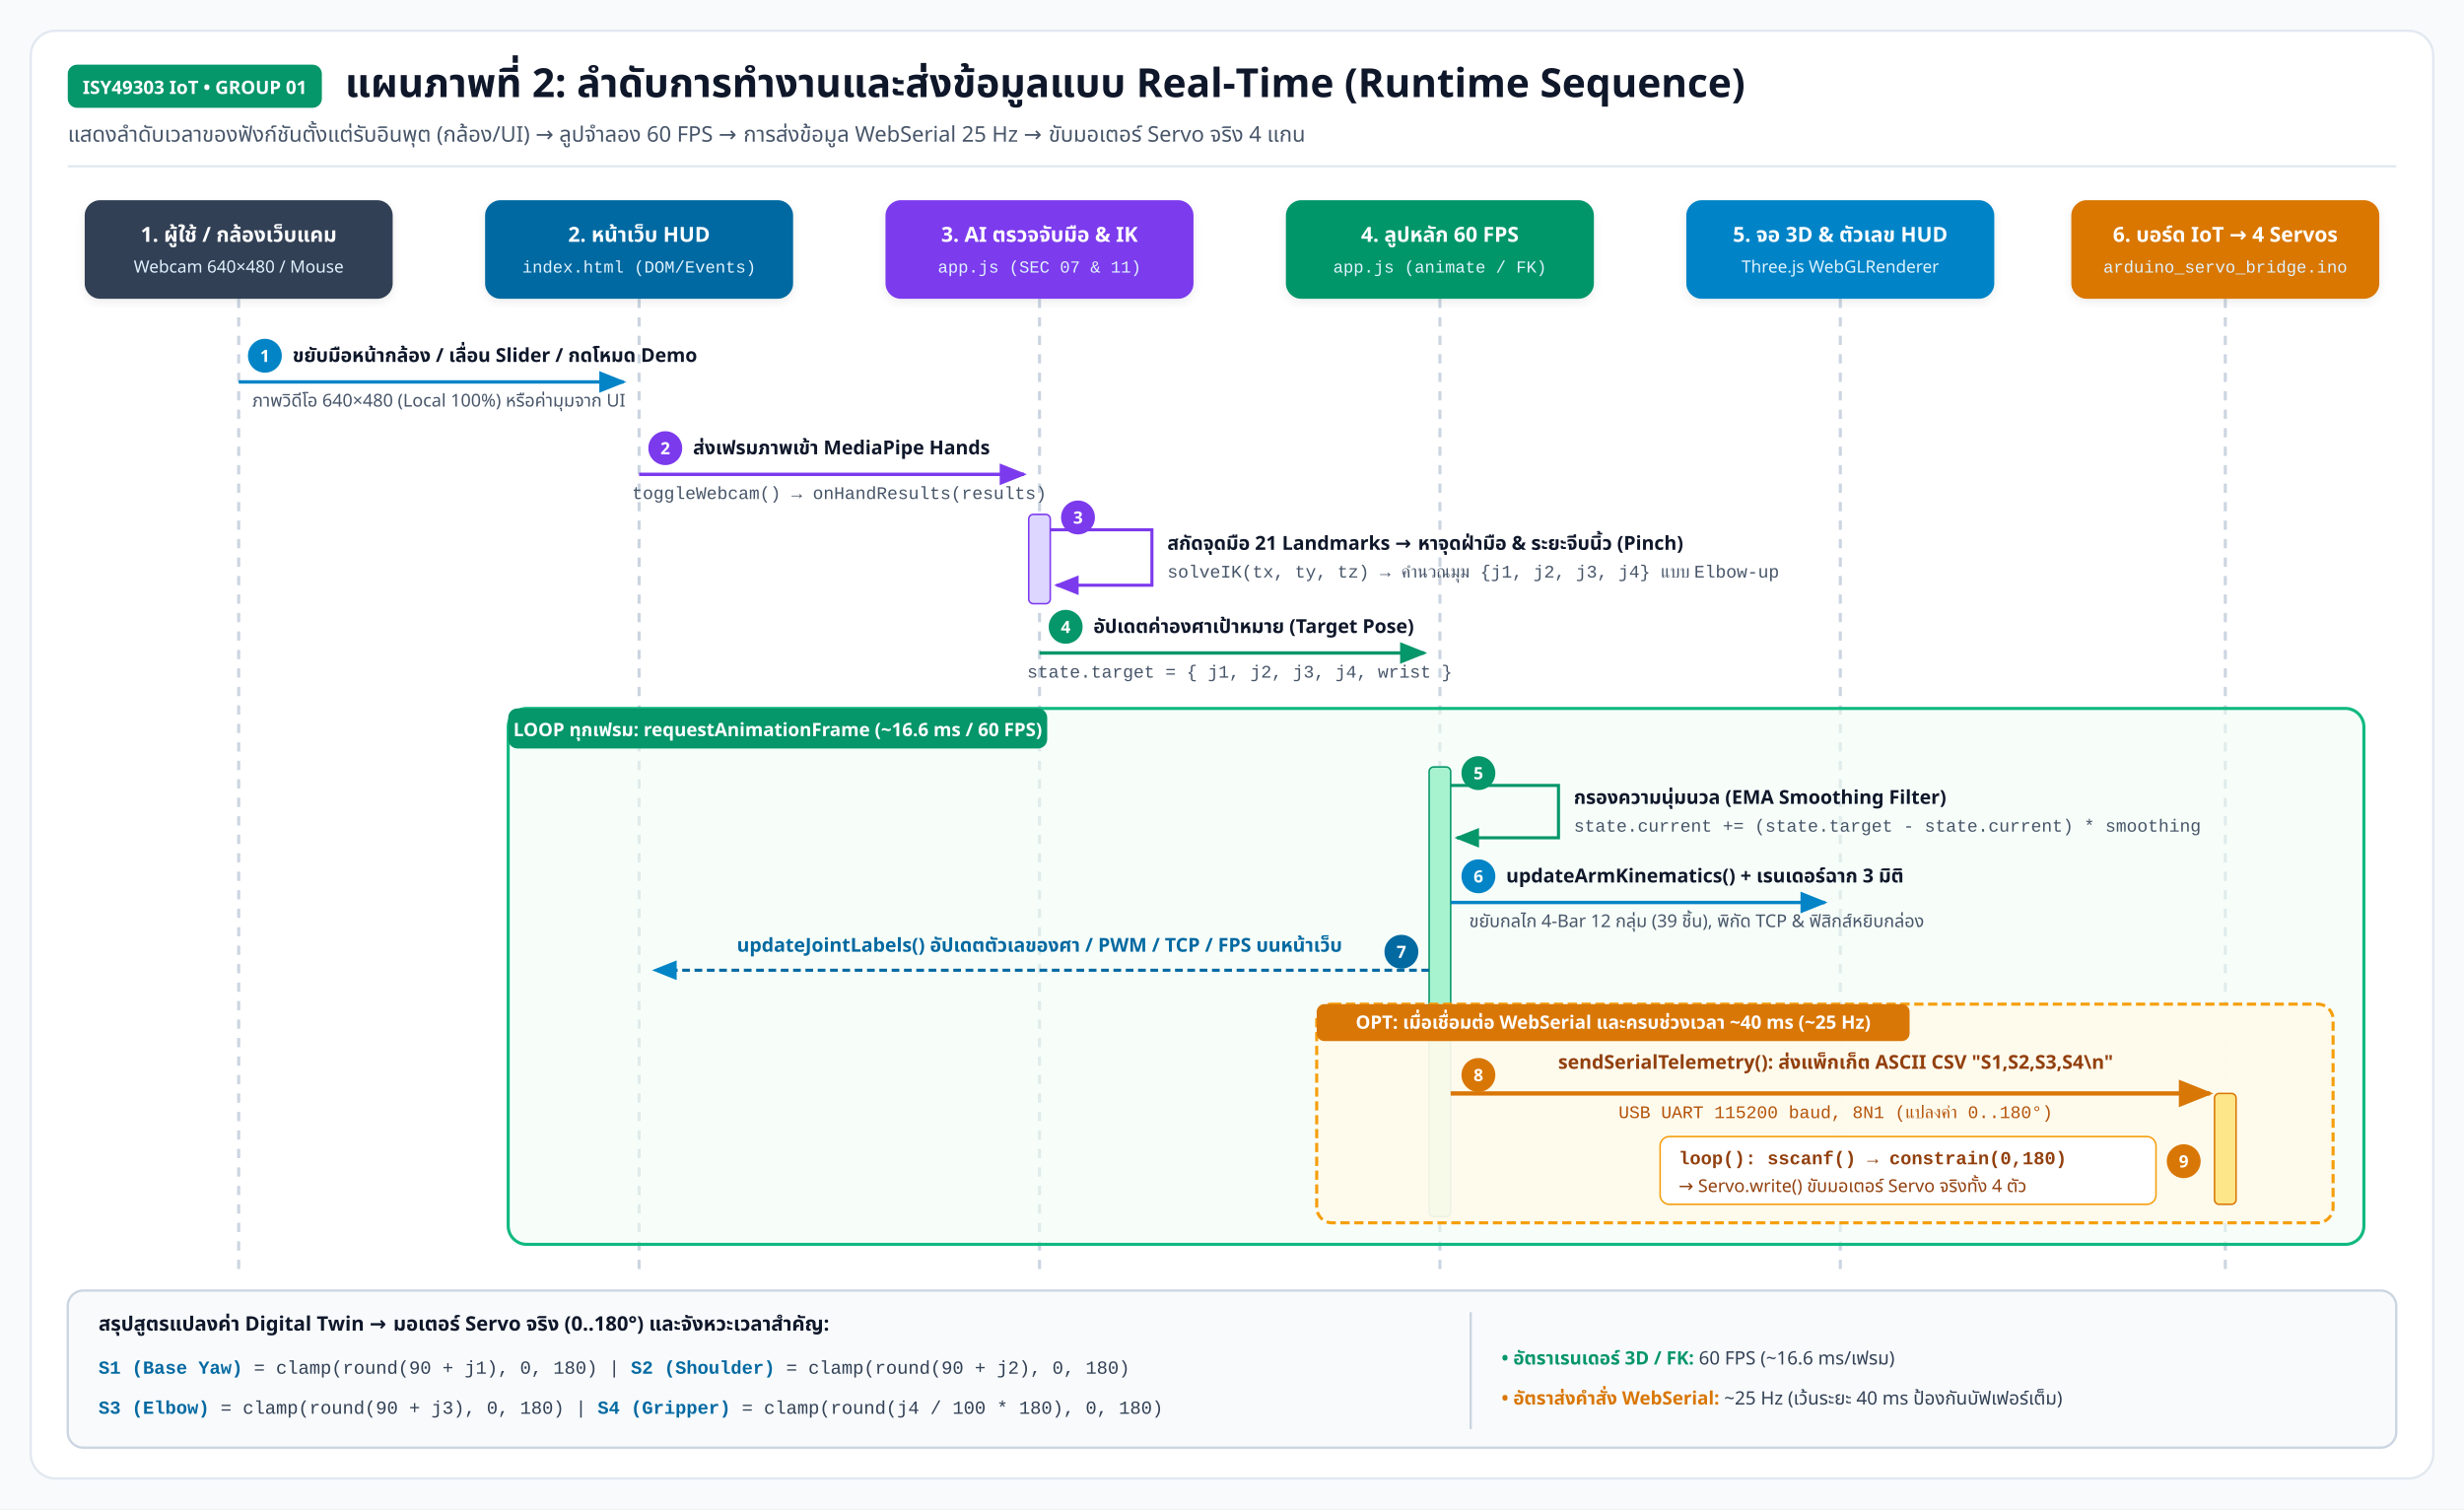
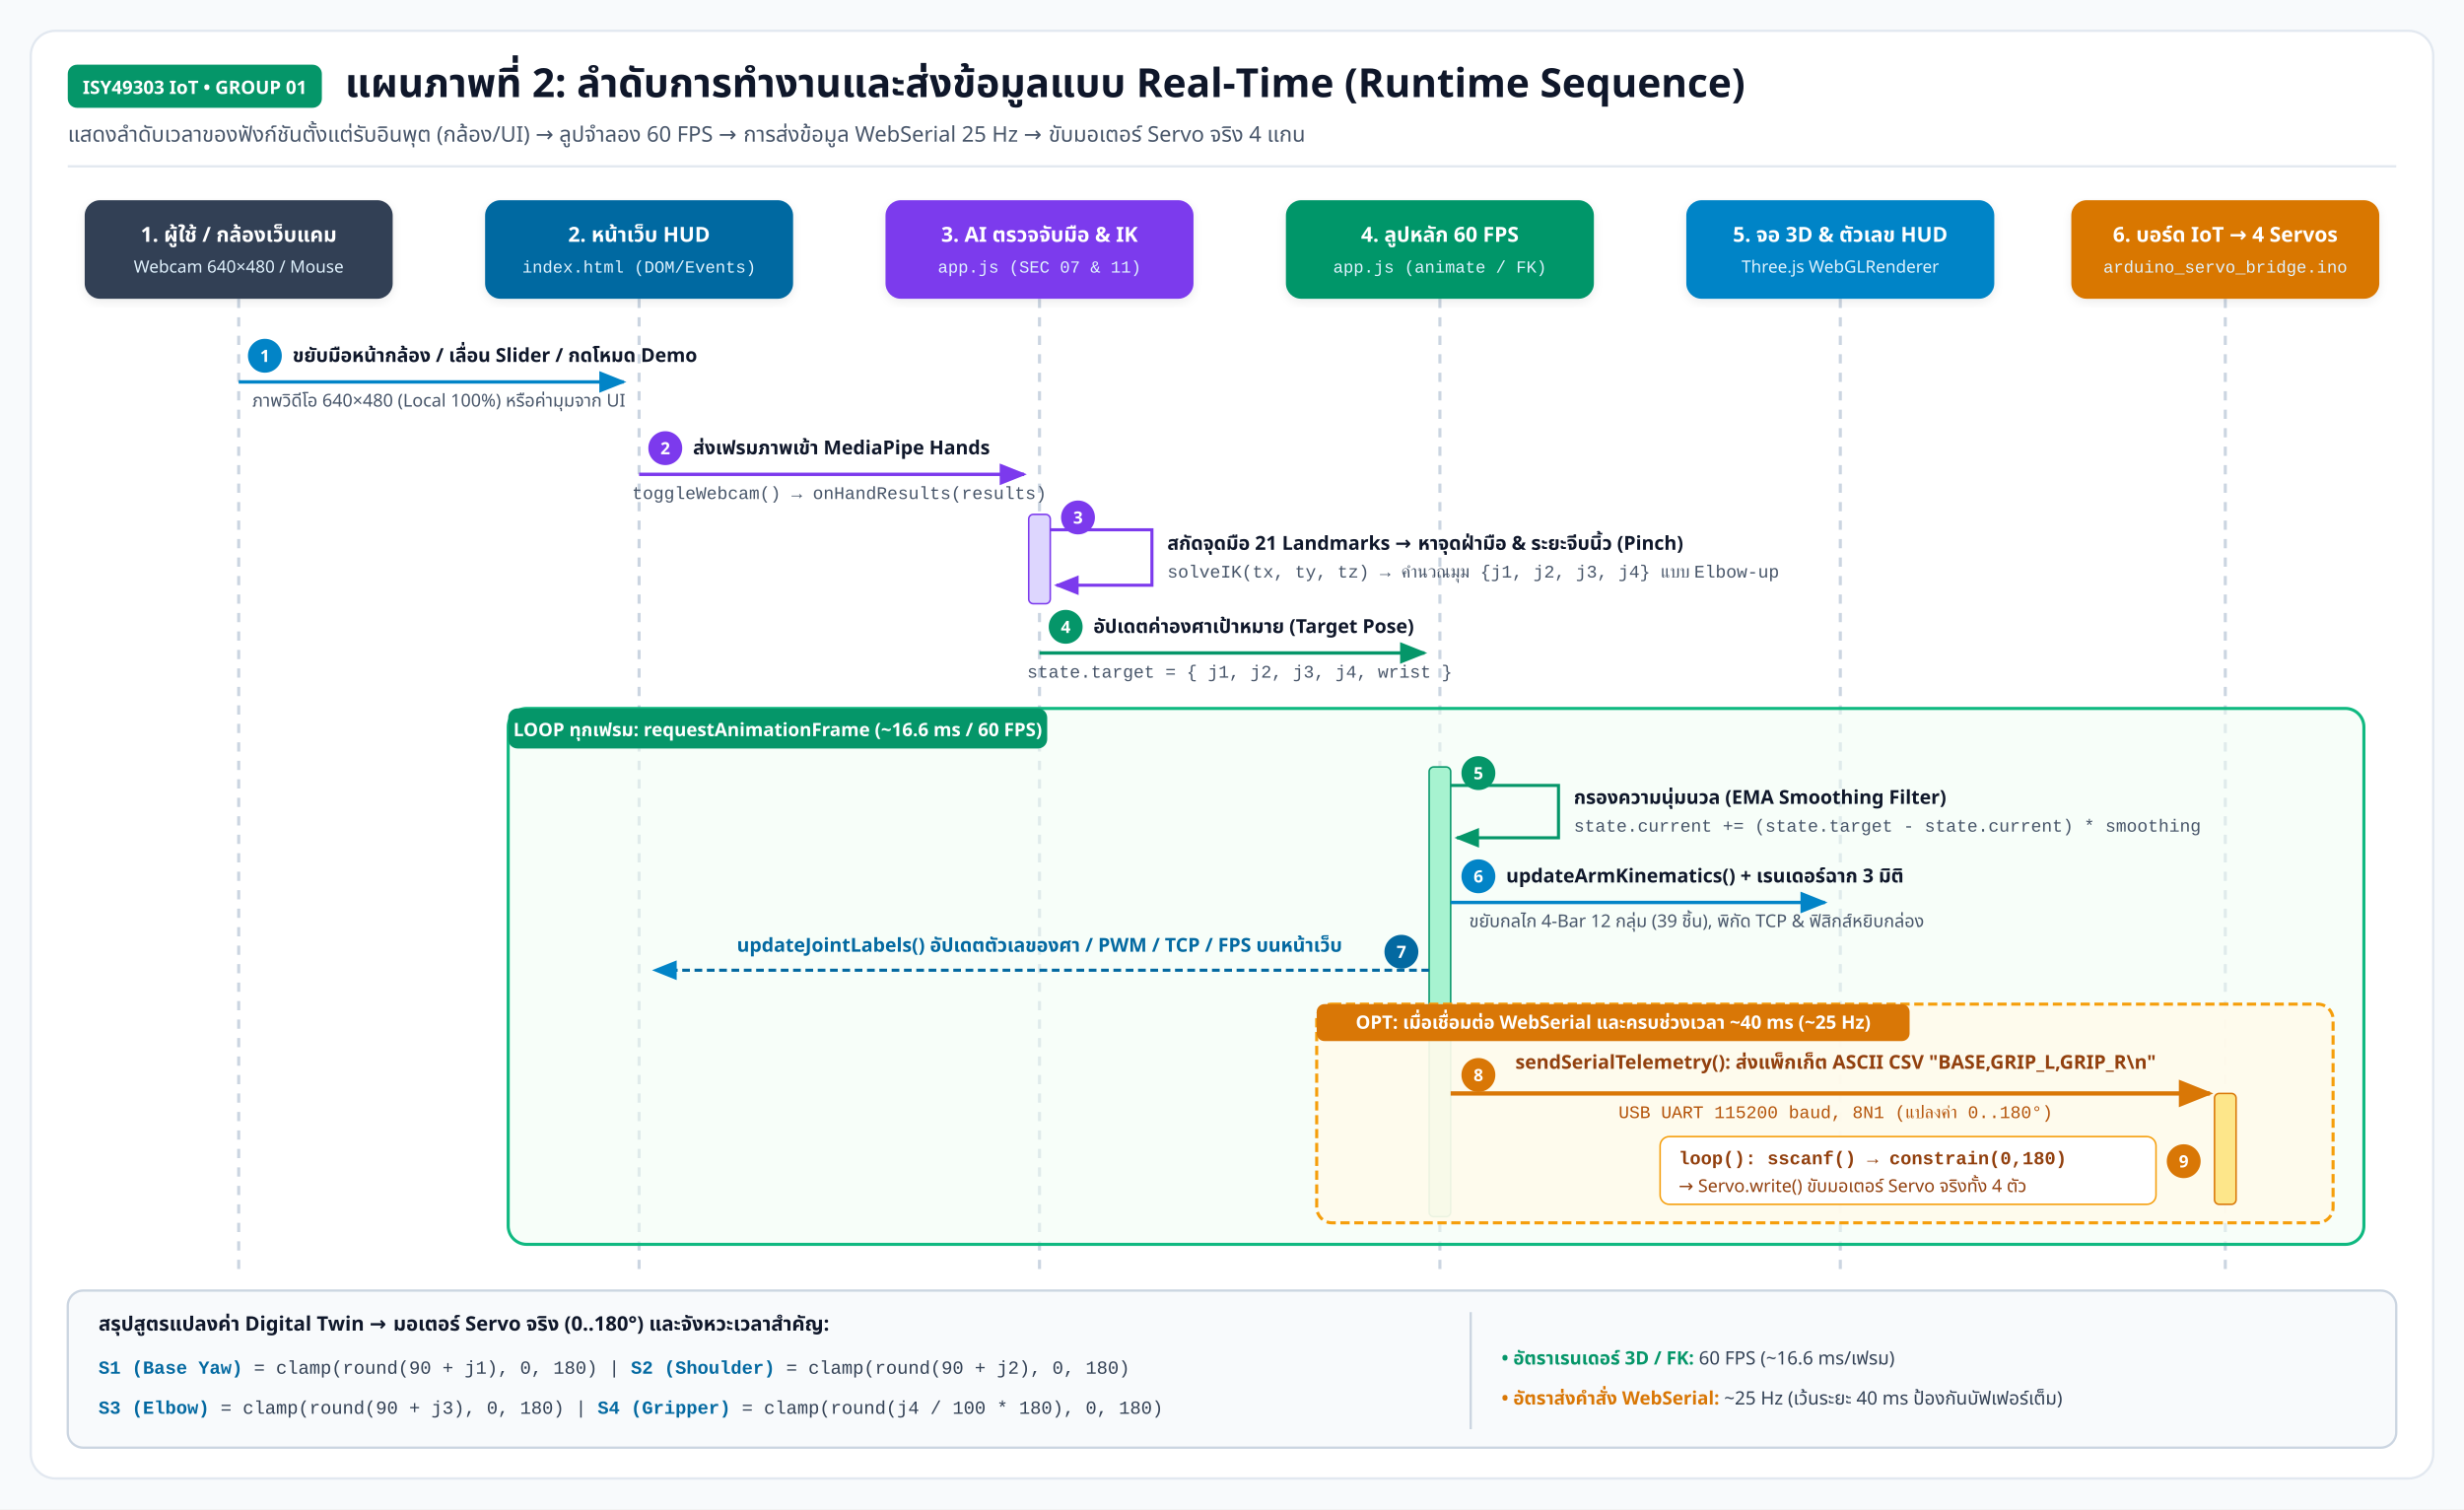
<svg xmlns="http://www.w3.org/2000/svg" viewBox="0 0 1600 980" width="1600" height="980">
  <defs>
    <style>
      .font-sans { font-family: 'Leelawadee UI', 'Segoe UI', 'Noto Sans Thai', Tahoma, sans-serif; }
      .font-mono { font-family: 'Consolas', 'JetBrains Mono', 'Courier New', monospace; }
      .title { font-size: 26px; font-weight: 700; fill: #0f172a; }
      .subtitle { font-size: 14px; font-weight: 500; fill: #475569; }
      .badge { font-size: 12px; font-weight: 700; fill: #ffffff; }
      .actor-title { font-size: 13.5px; font-weight: 700; fill: #ffffff; }
      .actor-sub { font-size: 11px; fill: #e0f2fe; }
      .msg-main { font-size: 12.5px; font-weight: 700; fill: #0f172a; }
      .msg-sub { font-size: 11.5px; fill: #475569; }
      .step-num { font-size: 11px; font-weight: 700; fill: #ffffff; }
      .box-title { font-size: 13px; font-weight: 700; fill: #0f172a; }
      .formula { font-size: 12px; fill: #334155; }
    </style>
    <filter id="shadow" x="-5%" y="-5%" width="112%" height="114%">
      <feDropShadow dx="0" dy="2" stdDeviation="3" flood-color="#0f172a" flood-opacity="0.08" />
    </filter>
    <marker id="arr-blue" viewBox="0 0 10 10" refX="9" refY="5" markerWidth="8" markerHeight="8" orient="auto">
      <path d="M 0 1 L 10 5 L 0 9 z" fill="#0284c7" />
    </marker>
    <marker id="arr-emerald" viewBox="0 0 10 10" refX="9" refY="5" markerWidth="8" markerHeight="8" orient="auto">
      <path d="M 0 1 L 10 5 L 0 9 z" fill="#059669" />
    </marker>
    <marker id="arr-amber" viewBox="0 0 10 10" refX="9" refY="5" markerWidth="8" markerHeight="8" orient="auto">
      <path d="M 0 1 L 10 5 L 0 9 z" fill="#d97706" />
    </marker>
    <marker id="arr-purple" viewBox="0 0 10 10" refX="9" refY="5" markerWidth="8" markerHeight="8" orient="auto">
      <path d="M 0 1 L 10 5 L 0 9 z" fill="#7c3aed" />
    </marker>
  </defs>
  <rect width="1600" height="980" fill="#f8fafc" />
  <rect x="20" y="20" width="1560" height="940" rx="16" fill="#ffffff" stroke="#e2e8f0" stroke-width="1.5" />
  <rect x="44" y="42" width="165" height="28" rx="6" fill="#059669" />
  <text x="126.5" y="61" text-anchor="middle" class="font-sans badge">ISY49303 IoT • GROUP 01</text>
  <text x="224" y="63" class="font-sans title">แผนภาพที่ 2: ลำดับการทำงานและส่งข้อมูลแบบ Real-Time (Runtime Sequence)</text>
  <text x="44" y="92" class="font-sans subtitle">แสดงลำดับเวลาของฟังก์ชันตั้งแต่รับอินพุต (กล้อง/UI) → ลูปจำลอง 60 FPS → การส่งข้อมูล WebSerial 25 Hz → ขับมอเตอร์ Servo จริง 4 แกน</text>
  <line x1="44" y1="108" x2="1556" y2="108" stroke="#e2e8f0" stroke-width="1.5" />
  <line x1="155" y1="194" x2="155" y2="825" stroke="#cbd5e1" stroke-width="2" stroke-dasharray="6,6" />
  <line x1="415" y1="194" x2="415" y2="825" stroke="#cbd5e1" stroke-width="2" stroke-dasharray="6,6" />
  <line x1="675" y1="194" x2="675" y2="825" stroke="#cbd5e1" stroke-width="2" stroke-dasharray="6,6" />
  <line x1="935" y1="194" x2="935" y2="825" stroke="#cbd5e1" stroke-width="2" stroke-dasharray="6,6" />
  <line x1="1195" y1="194" x2="1195" y2="825" stroke="#cbd5e1" stroke-width="2" stroke-dasharray="6,6" />
  <line x1="1445" y1="194" x2="1445" y2="825" stroke="#cbd5e1" stroke-width="2" stroke-dasharray="6,6" />
  <rect x="55" y="130" width="200" height="64" rx="10" fill="#334155" filter="url(#shadow)" />
  <text x="155" y="157" text-anchor="middle" class="font-sans actor-title">1. ผู้ใช้ / กล้องเว็บแคม</text>
  <text x="155" y="177" text-anchor="middle" class="font-sans actor-sub">Webcam 640×480 / Mouse</text>
  <rect x="315" y="130" width="200" height="64" rx="10" fill="#0369a1" filter="url(#shadow)" />
  <text x="415" y="157" text-anchor="middle" class="font-sans actor-title">2. หน้าเว็บ HUD</text>
  <text x="415" y="177" text-anchor="middle" class="font-mono actor-sub">index.html (DOM/Events)</text>
  <rect x="575" y="130" width="200" height="64" rx="10" fill="#7c3aed" filter="url(#shadow)" />
  <text x="675" y="157" text-anchor="middle" class="font-sans actor-title">3. AI ตรวจจับมือ &amp; IK</text>
  <text x="675" y="177" text-anchor="middle" class="font-mono actor-sub">app.js (SEC 07 &amp; 11)</text>
  <rect x="835" y="130" width="200" height="64" rx="10" fill="#059669" filter="url(#shadow)" />
  <text x="935" y="157" text-anchor="middle" class="font-sans actor-title">4. ลูปหลัก 60 FPS</text>
  <text x="935" y="177" text-anchor="middle" class="font-mono actor-sub">app.js (animate / FK)</text>
  <rect x="1095" y="130" width="200" height="64" rx="10" fill="#0284c7" filter="url(#shadow)" />
  <text x="1195" y="157" text-anchor="middle" class="font-sans actor-title">5. จอ 3D &amp; ตัวเลข HUD</text>
  <text x="1195" y="177" text-anchor="middle" class="font-sans actor-sub">Three.js WebGLRenderer</text>
  <rect x="1345" y="130" width="200" height="64" rx="10" fill="#d97706" filter="url(#shadow)" />
  <text x="1445" y="157" text-anchor="middle" class="font-sans actor-title">6. บอร์ด IoT → 4 Servos</text>
  <text x="1445" y="177" text-anchor="middle" class="font-mono actor-sub">arduino_servo_bridge.ino</text>
  <circle cx="172" cy="231" r="11" fill="#0284c7" />
  <text x="172" y="235" text-anchor="middle" class="font-sans step-num">1</text>
  <line x1="155" y1="248" x2="405" y2="248" stroke="#0284c7" stroke-width="2.2" marker-end="url(#arr-blue)" />
  <text x="190" y="235" text-anchor="start" class="font-sans msg-main">ขยับมือหน้ากล้อง / เลื่อน Slider / กดโหมด Demo</text>
  <text x="285" y="264" text-anchor="middle" class="font-sans msg-sub">ภาพวิดีโอ 640×480 (Local 100%) หรือค่ามุมจาก UI</text>
  <circle cx="432" cy="291" r="11" fill="#7c3aed" />
  <text x="432" y="295" text-anchor="middle" class="font-sans step-num">2</text>
  <line x1="415" y1="308" x2="665" y2="308" stroke="#7c3aed" stroke-width="2.2" marker-end="url(#arr-purple)" />
  <text x="450" y="295" text-anchor="start" class="font-sans msg-main">ส่งเฟรมภาพเข้า MediaPipe Hands</text>
  <text x="545" y="324" text-anchor="middle" class="font-mono msg-sub">toggleWebcam() → onHandResults(results)</text>
  <rect x="668" y="334" width="14" height="58" rx="3" fill="#ddd6fe" stroke="#7c3aed" />
  <path d="M 682 344 L 748 344 L 748 380 L 686 380" fill="none" stroke="#7c3aed" stroke-width="2" marker-end="url(#arr-purple)" />
  <circle cx="700" cy="336" r="11" fill="#7c3aed" />
  <text x="700" y="340" text-anchor="middle" class="font-sans step-num">3</text>
  <text x="758" y="357" class="font-sans msg-main">สกัดจุดมือ 21 Landmarks → หาจุดฝ่ามือ &amp; ระยะจีบนิ้ว (Pinch)</text>
  <text x="758" y="375" class="font-mono msg-sub">solveIK(tx, ty, tz) → คำนวณมุม {j1, j2, j3, j4} แบบ Elbow-up</text>
  <circle cx="692" cy="407" r="11" fill="#059669" />
  <text x="692" y="411" text-anchor="middle" class="font-sans step-num">4</text>
  <line x1="675" y1="424" x2="925" y2="424" stroke="#059669" stroke-width="2.2" marker-end="url(#arr-emerald)" />
  <text x="710" y="411" text-anchor="start" class="font-sans msg-main">อัปเดตค่าองศาเป้าหมาย (Target Pose)</text>
  <text x="805" y="440" text-anchor="middle" class="font-mono msg-sub">state.target = { j1, j2, j3, j4, wrist }</text>
  <rect x="330" y="460" width="1205" height="348" rx="12" fill="#f0fdf4" fill-opacity="0.55" stroke="#10b981" stroke-width="2" />
  <rect x="330" y="460" width="350" height="26" rx="6" fill="#059669" />
  <text x="505" y="478" text-anchor="middle" class="font-sans badge">LOOP ทุกเฟรม: requestAnimationFrame (~16.6 ms / 60 FPS)</text>
  <rect x="928" y="498" width="14" height="292" rx="3" fill="#a7f3d0" stroke="#059669" />
  <path d="M 942 510 L 1012 510 L 1012 544 L 946 544" fill="none" stroke="#059669" stroke-width="2" marker-end="url(#arr-emerald)" />
  <circle cx="960" cy="502" r="11" fill="#059669" />
  <text x="960" y="506" text-anchor="middle" class="font-sans step-num">5</text>
  <text x="1022" y="522" class="font-sans msg-main">กรองความนุ่มนวล (EMA Smoothing Filter)</text>
  <text x="1022" y="540" class="font-mono msg-sub">state.current += (state.target - state.current) * smoothing</text>
  <circle cx="960" cy="569" r="11" fill="#0284c7" />
  <text x="960" y="573" text-anchor="middle" class="font-sans step-num">6</text>
  <line x1="942" y1="586" x2="1185" y2="586" stroke="#0284c7" stroke-width="2.2" marker-end="url(#arr-blue)" />
  <text x="978" y="573" text-anchor="start" class="font-sans msg-main">updateArmKinematics() + เรนเดอร์ฉาก 3 มิติ</text>
  <text x="954" y="602" text-anchor="start" class="font-sans msg-sub">ขยับกลไก 4-Bar 12 กลุ่ม (39 ชิ้น), พิกัด TCP &amp; ฟิสิกส์หยิบกล่อง</text>
  <circle cx="910" cy="618" r="11" fill="#0369a1" />
  <text x="910" y="622" text-anchor="middle" class="font-sans step-num">7</text>
  <line x1="928" y1="630" x2="425" y2="630" stroke="#0369a1" stroke-width="2" stroke-dasharray="5,3" marker-end="url(#arr-blue)" />
  <text x="675" y="618" text-anchor="middle" class="font-sans msg-main" style="fill:#0369a1;">updateJointLabels() อัปเดตตัวเลของศา / PWM / TCP / FPS บนหน้าเว็บ</text>
  <rect x="855" y="652" width="660" height="142" rx="10" fill="#fffbeb" fill-opacity="0.92" stroke="#f59e0b" stroke-width="2" stroke-dasharray="6,3" />
  <rect x="855" y="652" width="385" height="24" rx="5" fill="#d97706" />
  <text x="1047.5" y="668" text-anchor="middle" class="font-sans badge">OPT: เมื่อเชื่อมต่อ WebSerial และครบช่วงเวลา ~40 ms (~25 Hz)</text>
  <circle cx="960" cy="698" r="11" fill="#d97706" />
  <text x="960" y="702" text-anchor="middle" class="font-sans step-num">8</text>
  <line x1="942" y1="710" x2="1435" y2="710" stroke="#d97706" stroke-width="2.8" marker-end="url(#arr-amber)" />
-   <text x="1192" y="694" text-anchor="middle" class="font-sans msg-main" style="fill:#92400e;">sendSerialTelemetry(): ส่งแพ็กเก็ต ASCII CSV "S1,S2,S3,S4\n"</text>
+   <text x="1192" y="694" text-anchor="middle" class="font-sans msg-main" style="fill:#92400e;">sendSerialTelemetry(): ส่งแพ็กเก็ต ASCII CSV "BASE,GRIP_L,GRIP_R\n"</text>
  <text x="1192" y="726" text-anchor="middle" class="font-mono msg-sub" style="fill:#b45309;">USB UART 115200 baud, 8N1 (แปลงค่า 0..180°)</text>
  <rect x="1438" y="710" width="14" height="72" rx="3" fill="#fde68a" stroke="#d97706" />
  <circle cx="1418" cy="754" r="11" fill="#d97706" />
  <text x="1418" y="758" text-anchor="middle" class="font-sans step-num">9</text>
  <rect x="1078" y="738" width="322" height="44" rx="6" fill="#ffffff" stroke="#f59e0b" />
  <text x="1090" y="756" class="font-mono box-title" style="fill:#92400e;font-size:12px;">loop(): sscanf() → constrain(0,180)</text>
  <text x="1090" y="774" class="font-sans msg-sub" style="fill:#92400e;">→ Servo.write() ขับมอเตอร์ Servo จริงทั้ง 4 ตัว</text>
  <rect x="44" y="838" width="1512" height="102" rx="10" fill="#f8fafc" stroke="#cbd5e1" stroke-width="1.5" />
  <text x="64" y="864" class="font-sans box-title" style="fill:#0f172a;">สรุปสูตรแปลงค่า Digital Twin → มอเตอร์ Servo จริง (0..180°) และจังหวะเวลาสำคัญ:</text>
  <text x="64" y="892" class="font-mono formula">
    <tspan style="font-weight:700;fill:#0369a1;">S1 (Base Yaw)</tspan>  = clamp(round(90 + j1), 0, 180)   |  <tspan style="font-weight:700;fill:#0369a1;">S2 (Shoulder)</tspan> = clamp(round(90 + j2), 0, 180)</text>
  <text x="64" y="918" class="font-mono formula">
    <tspan style="font-weight:700;fill:#0369a1;">S3 (Elbow)</tspan>     = clamp(round(90 + j3), 0, 180)   |  <tspan style="font-weight:700;fill:#0369a1;">S4 (Gripper)</tspan>  = clamp(round(j4 / 100 * 180), 0, 180)</text>
  <line x1="955" y1="852" x2="955" y2="928" stroke="#cbd5e1" stroke-width="1.5" />
  <text x="975" y="886" class="font-sans formula">
    <tspan style="font-weight:700;fill:#059669;">• อัตราเรนเดอร์ 3D / FK:</tspan> 60 FPS (~16.6 ms/เฟรม)</text>
  <text x="975" y="912" class="font-sans formula">
    <tspan style="font-weight:700;fill:#d97706;">• อัตราส่งคำสั่ง WebSerial:</tspan> ~25 Hz (เว้นระยะ 40 ms ป้องกันบัฟเฟอร์เต็ม)</text>
</svg>
